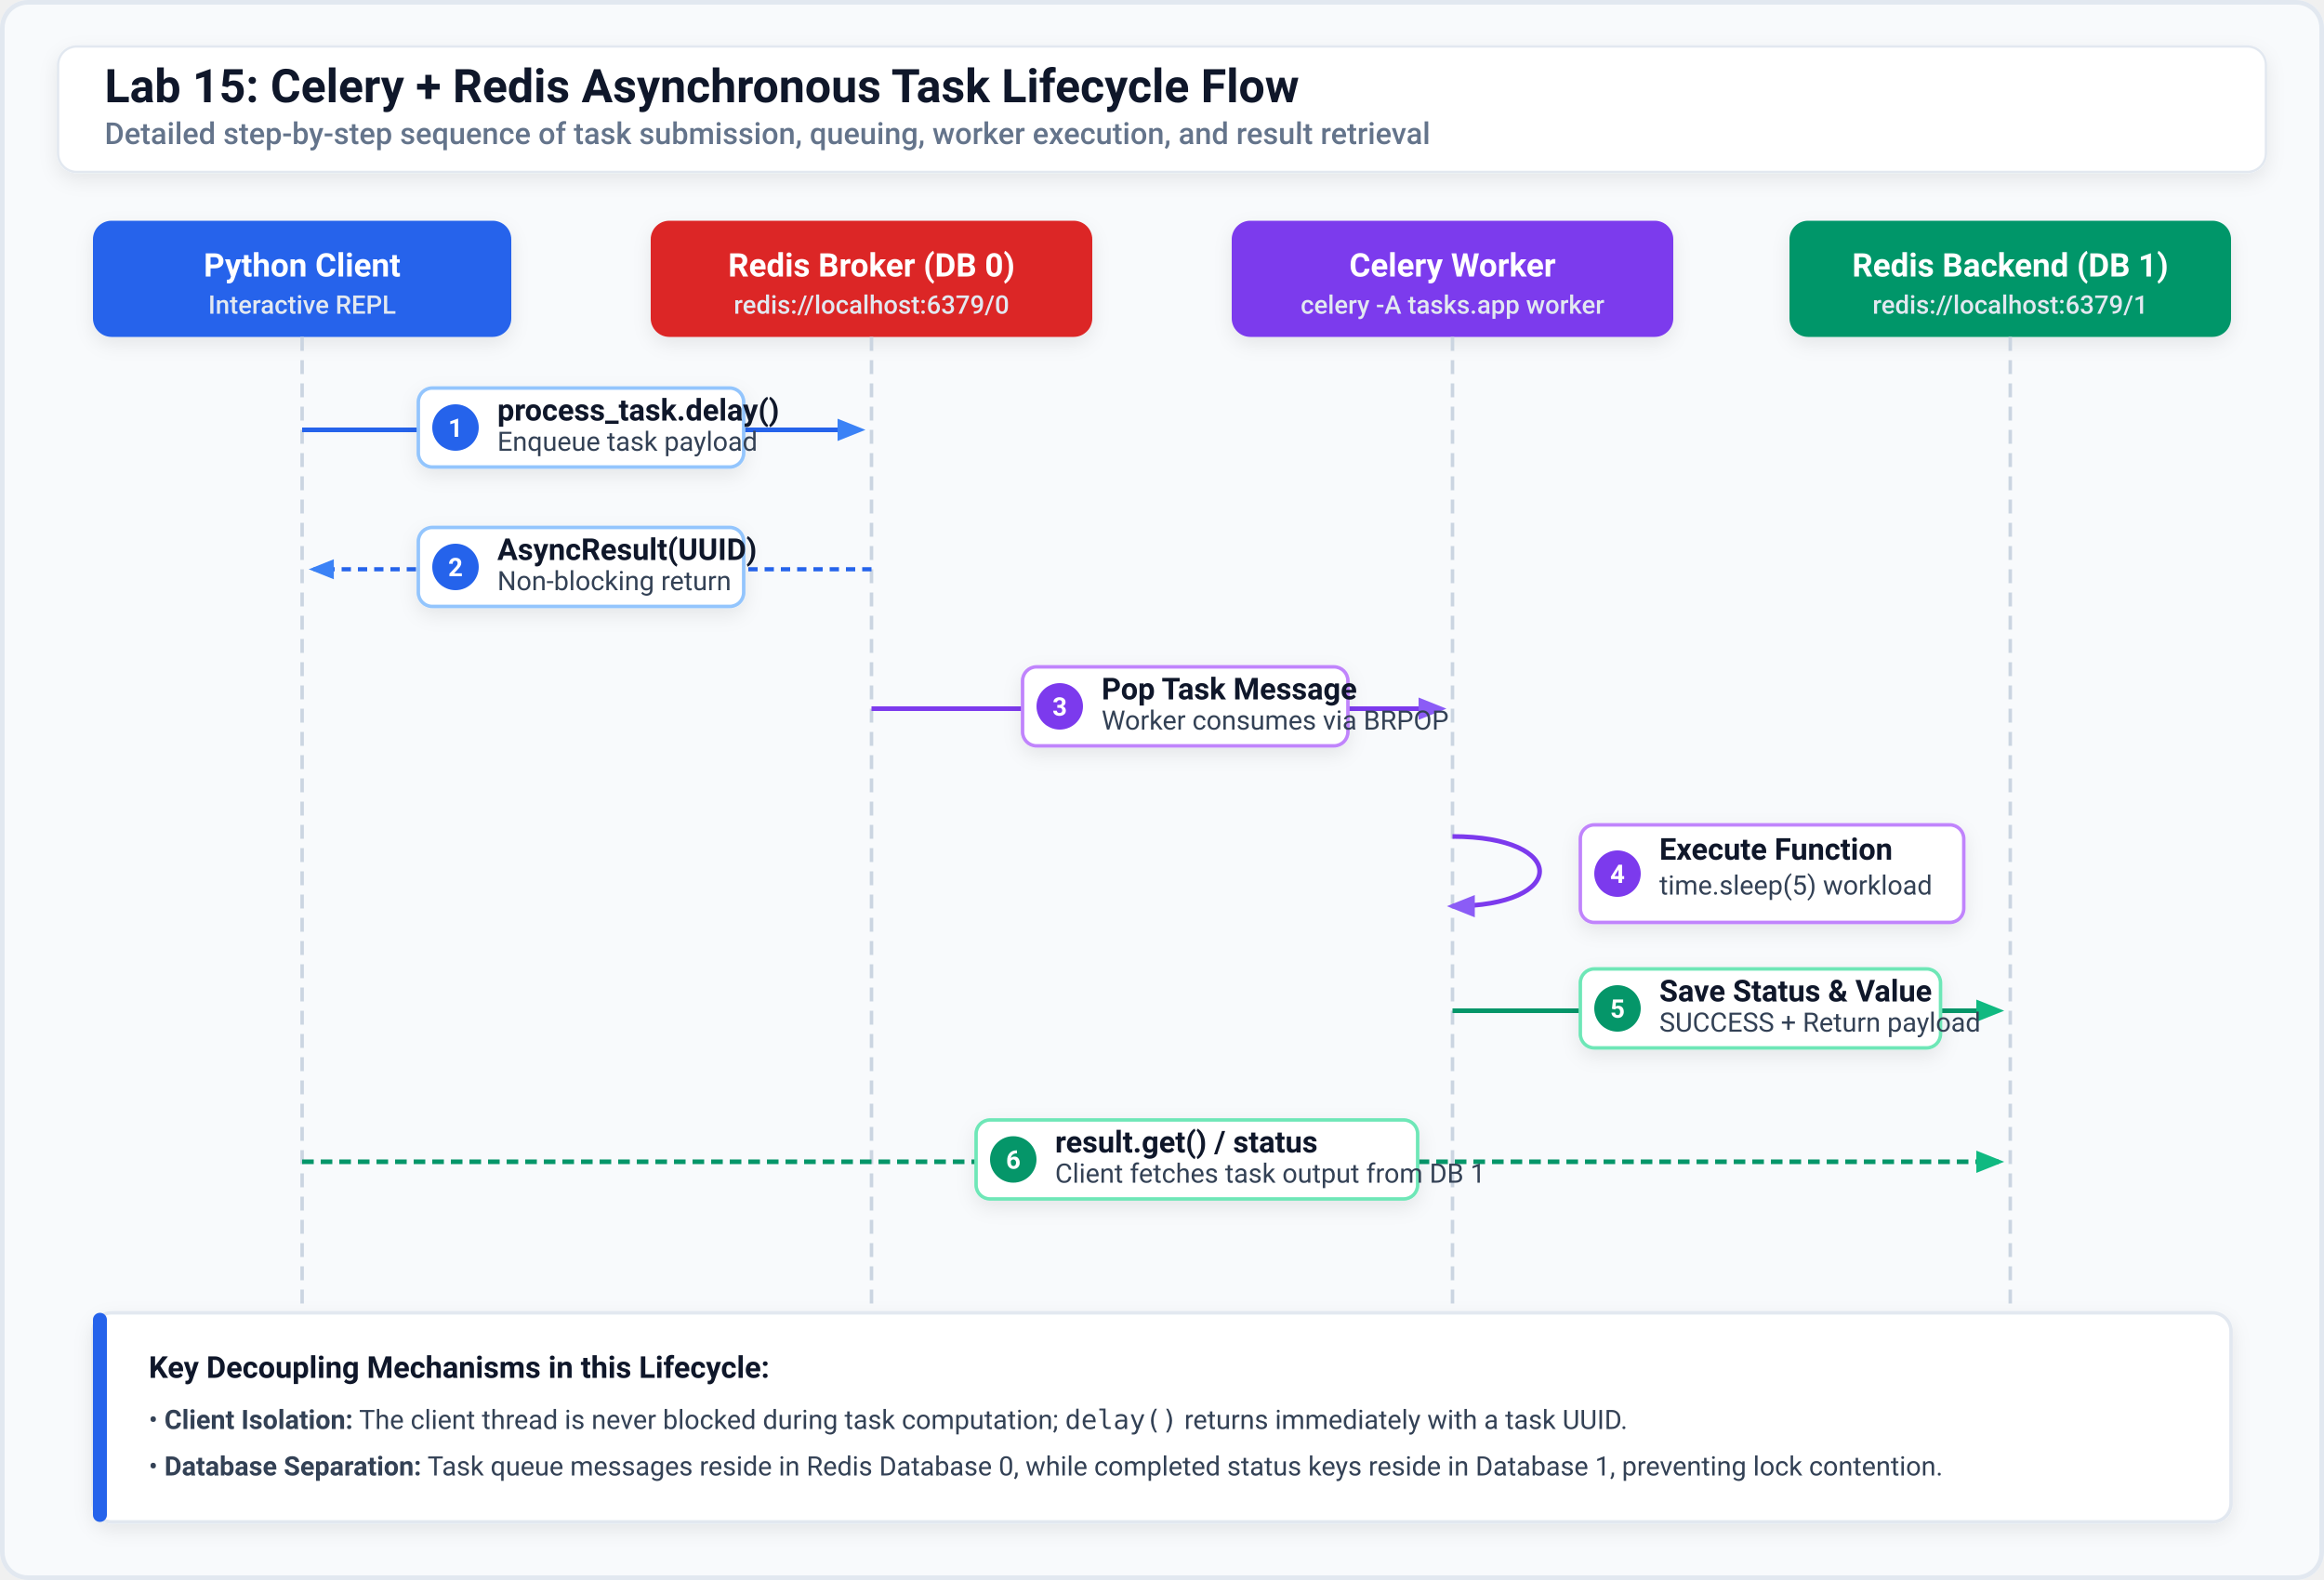
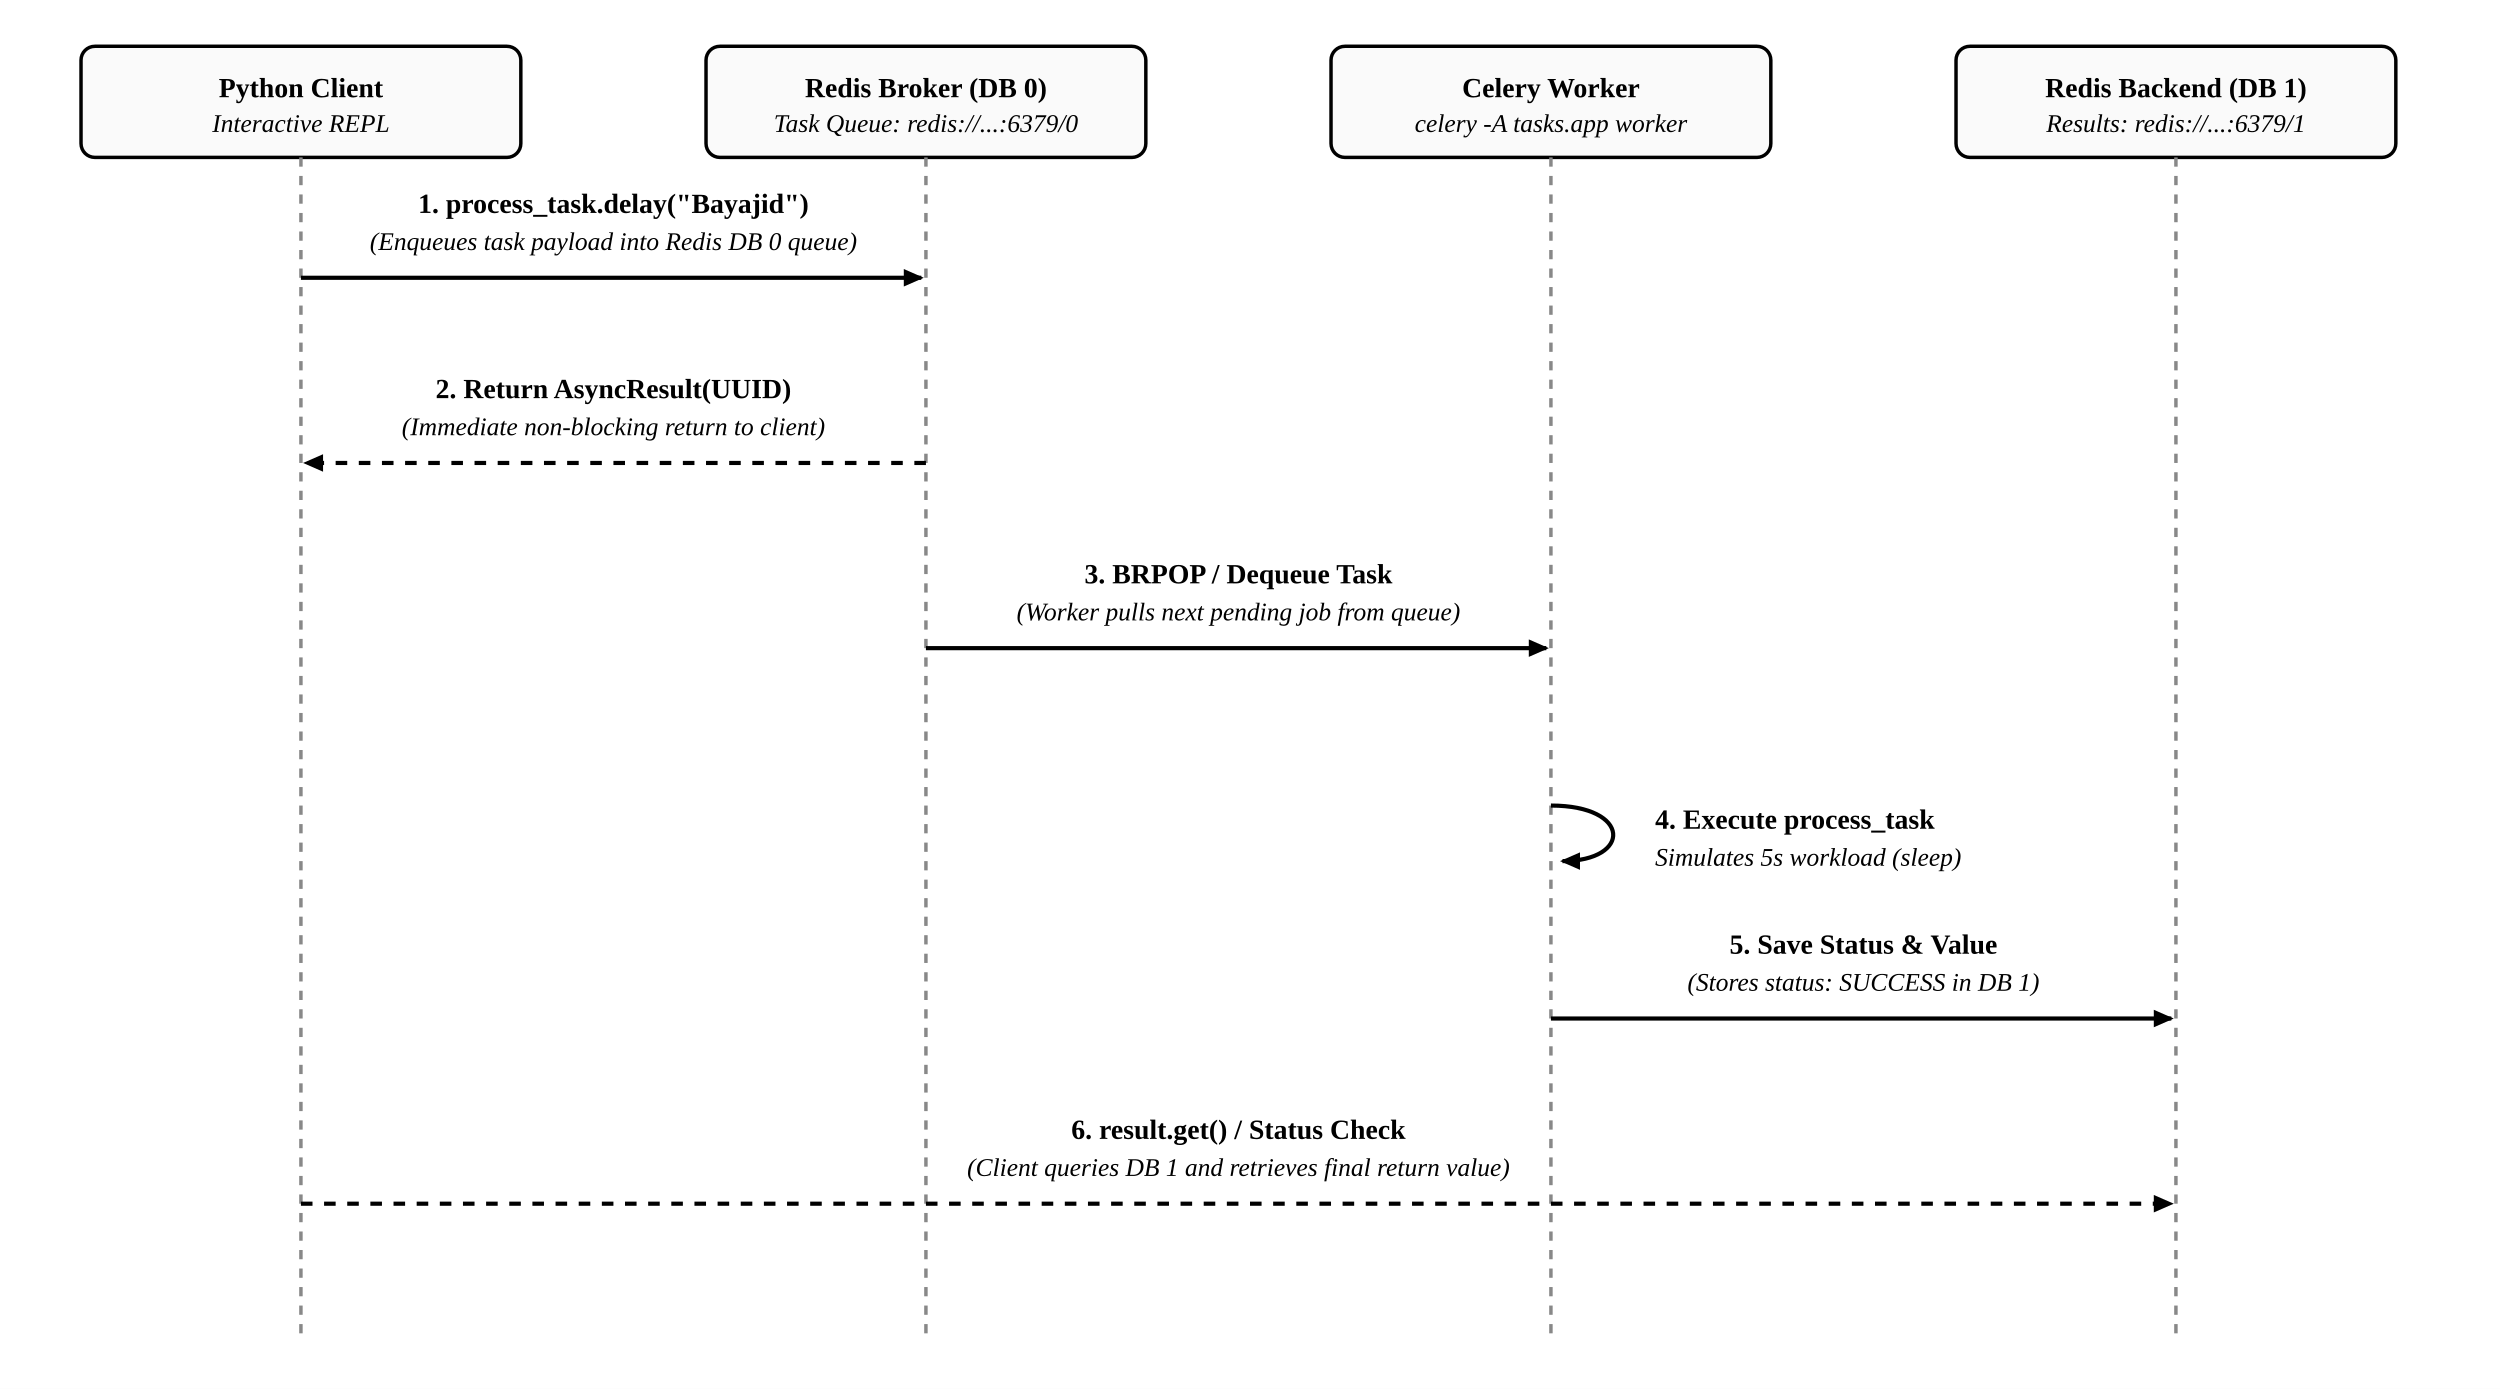
- <svg xmlns="http://www.w3.org/2000/svg" viewBox="0 0 1000 680" width="100%" height="100%">
+ <svg xmlns="http://www.w3.org/2000/svg" viewBox="0 0 1080 600" width="1080" height="600">
  <defs>
    <style>
-       .font-sans { font-family: -apple-system, BlinkMacSystemFont, "Segoe UI", Roboto, Helvetica, Arial, sans-serif; }
-       .title { font-size: 20px; font-weight: 700; fill: #0f172a; }
-       .subtitle { font-size: 13px; font-weight: 500; fill: #64748b; }
-       .actor-title { font-size: 14px; font-weight: 700; fill: #ffffff; }
-       .actor-sub { font-size: 11px; font-weight: 500; fill: #e2e8f0; }
-       .step-num { font-size: 11px; font-weight: 700; fill: #ffffff; }
-       .step-title { font-size: 13px; font-weight: 700; fill: #0f172a; }
-       .step-desc { font-size: 11.5px; font-weight: 400; fill: #334155; }
-       .code-inline { font-family: ui-monospace, SFMono-Regular, Menlo, Monaco, Consolas, monospace; font-size: 11px; fill: #0369a1; background: #e0f2fe; }
-       .lifeline { stroke: #cbd5e1; stroke-width: 1.5; stroke-dasharray: 6 4; }
+       text {
+         font-family: "Times New Roman", Times, "Liberation Serif", serif;
+         fill: #000000;
+       }
+       .title-text {
+         font-size: 15px;
+         font-weight: bold;
+         fill: #000000;
+       }
+       .subtitle-text {
+         font-size: 11px;
+         font-style: italic;
+         fill: #000000;
+       }
+       .section-heading {
+         font-size: 12px;
+         font-weight: bold;
+         fill: #000000;
+       }
+       .code-font {
+         font-family: "Times New Roman", Times, "Liberation Serif", serif;
+         font-size: 11px;
+         fill: #000000;
+       }
+       .body-text {
+         font-size: 11px;
+         fill: #000000;
+       }
+       .arrow-label {
+         font-size: 11px;
+         font-weight: bold;
+         fill: #000000;
+       }
+       .arrow-sub {
+         font-size: 10px;
+         font-style: italic;
+         fill: #000000;
+       }
+       .flow-step-title {
+         font-size: 12px;
+         font-weight: bold;
+         fill: #000000;
+       }
+       .flow-step-sub {
+         font-size: 11px;
+         font-style: italic;
+         fill: #000000;
+       }
    </style>
-     <filter id="shadow" x="-5%" y="-5%" width="110%" height="110%" filterUnits="userSpaceOnUse">
-       <feDropShadow dx="0" dy="3" stdDeviation="4" flood-color="#0f172a" flood-opacity="0.08" />
-     </filter>
-     <marker id="arrow" viewBox="0 0 10 10" refX="8" refY="5" markerWidth="6" markerHeight="6" orient="auto-start-reverse">
-       <path d="M 0 1 L 10 5 L 0 9 z" fill="#3b82f6" />
-     </marker>
-     <marker id="arrow-green" viewBox="0 0 10 10" refX="8" refY="5" markerWidth="6" markerHeight="6" orient="auto-start-reverse">
-       <path d="M 0 1 L 10 5 L 0 9 z" fill="#10b981" />
-     </marker>
-     <marker id="arrow-purple" viewBox="0 0 10 10" refX="8" refY="5" markerWidth="6" markerHeight="6" orient="auto-start-reverse">
-       <path d="M 0 1 L 10 5 L 0 9 z" fill="#8b5cf6" />
-     </marker>
-     <marker id="arrow-amber" viewBox="0 0 10 10" refX="8" refY="5" markerWidth="6" markerHeight="6" orient="auto-start-reverse">
-       <path d="M 0 1 L 10 5 L 0 9 z" fill="#f59e0b" />
+     <marker id="arr-black" viewBox="0 0 10 10" refX="7" refY="5" markerWidth="6" markerHeight="6" orient="auto-start-reverse">
+       <path d="M 0 1.5 L 8 5 L 0 8.5 z" fill="#000000" />
    </marker>
  </defs>
-   <rect width="1000" height="680" fill="#f8fafc" rx="12" />
-   <rect x="1" y="1" width="998" height="678" fill="none" stroke="#e2e8f0" stroke-width="2" rx="11" />
-   <rect x="25" y="20" width="950" height="54" rx="8" fill="#ffffff" stroke="#e2e8f0" stroke-width="1" filter="url(#shadow)" />
-   <text x="45" y="44" class="font-sans title">Lab 15: Celery + Redis Asynchronous Task Lifecycle Flow</text>
-   <text x="45" y="62" class="font-sans subtitle">Detailed step-by-step sequence of task submission, queuing, worker execution, and result retrieval</text>
-   <g transform="translate(40, 95)">
-     <rect width="180" height="50" rx="8" fill="#2563eb" filter="url(#shadow)" />
-     <text x="90" y="24" text-anchor="middle" class="font-sans actor-title">Python Client</text>
-     <text x="90" y="40" text-anchor="middle" class="font-sans actor-sub">Interactive REPL</text>
-     <line x1="90" y1="50" x2="90" y2="540" class="lifeline" />
-   </g>
-   <g transform="translate(280, 95)">
-     <rect width="190" height="50" rx="8" fill="#dc2626" filter="url(#shadow)" />
-     <text x="95" y="24" text-anchor="middle" class="font-sans actor-title">Redis Broker (DB 0)</text>
-     <text x="95" y="40" text-anchor="middle" class="font-sans actor-sub">redis://localhost:6379/0</text>
-     <line x1="95" y1="50" x2="95" y2="540" class="lifeline" />
-   </g>
-   <g transform="translate(530, 95)">
-     <rect width="190" height="50" rx="8" fill="#7c3aed" filter="url(#shadow)" />
-     <text x="95" y="24" text-anchor="middle" class="font-sans actor-title">Celery Worker</text>
-     <text x="95" y="40" text-anchor="middle" class="font-sans actor-sub">celery -A tasks.app worker</text>
-     <line x1="95" y1="50" x2="95" y2="540" class="lifeline" />
-   </g>
-   <g transform="translate(770, 95)">
-     <rect width="190" height="50" rx="8" fill="#059669" filter="url(#shadow)" />
-     <text x="95" y="24" text-anchor="middle" class="font-sans actor-title">Redis Backend (DB 1)</text>
-     <text x="95" y="40" text-anchor="middle" class="font-sans actor-sub">redis://localhost:6379/1</text>
-     <line x1="95" y1="50" x2="95" y2="540" class="lifeline" />
-   </g>
-   <g transform="translate(0, 165)">
-     <line x1="130" y1="20" x2="370" y2="20" stroke="#2563eb" stroke-width="2" marker-end="url(#arrow)" />
-     <rect x="180" y="2" width="140" height="34" rx="6" fill="#ffffff" stroke="#93c5fd" stroke-width="1.5" filter="url(#shadow)" />
-     <circle cx="196" cy="19" r="10" fill="#2563eb" />
-     <text x="196" y="23" text-anchor="middle" class="font-sans step-num">1</text>
-     <text x="214" y="16" class="font-sans step-title" fill="#1e40af">process_task.delay()</text>
-     <text x="214" y="29" class="font-sans step-desc">Enqueue task payload</text>
-   </g>
-   <g transform="translate(0, 225)">
-     <line x1="375" y1="20" x2="135" y2="20" stroke="#2563eb" stroke-width="1.8" stroke-dasharray="4 3" marker-end="url(#arrow)" />
-     <rect x="180" y="2" width="140" height="34" rx="6" fill="#ffffff" stroke="#93c5fd" stroke-width="1.5" filter="url(#shadow)" />
-     <circle cx="196" cy="19" r="10" fill="#2563eb" />
-     <text x="196" y="23" text-anchor="middle" class="font-sans step-num">2</text>
-     <text x="214" y="16" class="font-sans step-title" fill="#1e40af">AsyncResult(UUID)</text>
-     <text x="214" y="29" class="font-sans step-desc">Non-blocking return</text>
-   </g>
-   <g transform="translate(0, 285)">
-     <line x1="375" y1="20" x2="620" y2="20" stroke="#7c3aed" stroke-width="2" marker-end="url(#arrow-purple)" />
-     <rect x="440" y="2" width="140" height="34" rx="6" fill="#ffffff" stroke="#c084fc" stroke-width="1.5" filter="url(#shadow)" />
-     <circle cx="456" cy="19" r="10" fill="#7c3aed" />
-     <text x="456" y="23" text-anchor="middle" class="font-sans step-num">3</text>
-     <text x="474" y="16" class="font-sans step-title" fill="#581c87">Pop Task Message</text>
-     <text x="474" y="29" class="font-sans step-desc">Worker consumes via BRPOP</text>
-   </g>
-   <g transform="translate(0, 345)">
-     <path d="M 625 15 C 675 15, 675 45, 625 45" fill="none" stroke="#7c3aed" stroke-width="2" marker-end="url(#arrow-purple)" />
-     <rect x="680" y="10" width="165" height="42" rx="6" fill="#ffffff" stroke="#c084fc" stroke-width="1.5" filter="url(#shadow)" />
-     <circle cx="696" cy="31" r="10" fill="#7c3aed" />
-     <text x="696" y="35" text-anchor="middle" class="font-sans step-num">4</text>
-     <text x="714" y="25" class="font-sans step-title" fill="#581c87">Execute Function</text>
-     <text x="714" y="40" class="font-sans step-desc">time.sleep(5) workload</text>
-   </g>
-   <g transform="translate(0, 415)">
-     <line x1="625" y1="20" x2="860" y2="20" stroke="#059669" stroke-width="2" marker-end="url(#arrow-green)" />
-     <rect x="680" y="2" width="155" height="34" rx="6" fill="#ffffff" stroke="#6ee7b7" stroke-width="1.5" filter="url(#shadow)" />
-     <circle cx="696" cy="19" r="10" fill="#059669" />
-     <text x="696" y="23" text-anchor="middle" class="font-sans step-num">5</text>
-     <text x="714" y="16" class="font-sans step-title" fill="#065f46">Save Status &amp; Value</text>
-     <text x="714" y="29" class="font-sans step-desc">SUCCESS + Return payload</text>
-   </g>
-   <g transform="translate(0, 480)">
-     <line x1="130" y1="20" x2="860" y2="20" stroke="#059669" stroke-width="2" stroke-dasharray="5 3" marker-end="url(#arrow-green)" />
-     <rect x="420" y="2" width="190" height="34" rx="6" fill="#ffffff" stroke="#6ee7b7" stroke-width="1.5" filter="url(#shadow)" />
-     <circle cx="436" cy="19" r="10" fill="#059669" />
-     <text x="436" y="23" text-anchor="middle" class="font-sans step-num">6</text>
-     <text x="454" y="16" class="font-sans step-title" fill="#065f46">result.get() / status</text>
-     <text x="454" y="29" class="font-sans step-desc">Client fetches task output from DB 1</text>
-   </g>
-   <g transform="translate(40, 565)">
-     <rect width="920" height="90" rx="8" fill="#ffffff" stroke="#e2e8f0" stroke-width="1.5" filter="url(#shadow)" />
-     <rect width="6" height="90" rx="3" fill="#2563eb" />
-     <text x="24" y="28" class="font-sans step-title">Key Decoupling Mechanisms in this Lifecycle:</text>
-     <text x="24" y="50" class="font-sans step-desc">• <tspan font-weight="600">Client Isolation:</tspan> The client thread is never blocked during task computation; <tspan font-family="monospace">delay()</tspan> returns immediately with a task UUID.</text>
-     <text x="24" y="70" class="font-sans step-desc">• <tspan font-weight="600">Database Separation:</tspan> Task queue messages reside in Redis Database 0, while completed status keys reside in Database 1, preventing lock contention.</text>
-   </g>
+   <rect width="100%" height="100%" fill="#ffffff" />
+   <rect x="35" y="20" width="190" height="48" rx="6" fill="#fafafa" stroke="#000000" stroke-width="1.5" />
+   <text x="130" y="42" text-anchor="middle" class="section-heading">Python Client</text>
+   <text x="130" y="57" text-anchor="middle" class="subtitle-text">Interactive REPL</text>
+   <line x1="130" y1="68" x2="130" y2="580" stroke="#888888" stroke-width="1.5" stroke-dasharray="4,4" />
+   <rect x="305" y="20" width="190" height="48" rx="6" fill="#fafafa" stroke="#000000" stroke-width="1.5" />
+   <text x="400" y="42" text-anchor="middle" class="section-heading">Redis Broker (DB 0)</text>
+   <text x="400" y="57" text-anchor="middle" class="subtitle-text">Task Queue: redis://...:6379/0</text>
+   <line x1="400" y1="68" x2="400" y2="580" stroke="#888888" stroke-width="1.5" stroke-dasharray="4,4" />
+   <rect x="575" y="20" width="190" height="48" rx="6" fill="#fafafa" stroke="#000000" stroke-width="1.5" />
+   <text x="670" y="42" text-anchor="middle" class="section-heading">Celery Worker</text>
+   <text x="670" y="57" text-anchor="middle" class="subtitle-text">celery -A tasks.app worker</text>
+   <line x1="670" y1="68" x2="670" y2="580" stroke="#888888" stroke-width="1.5" stroke-dasharray="4,4" />
+   <rect x="845" y="20" width="190" height="48" rx="6" fill="#fafafa" stroke="#000000" stroke-width="1.5" />
+   <text x="940" y="42" text-anchor="middle" class="section-heading">Redis Backend (DB 1)</text>
+   <text x="940" y="57" text-anchor="middle" class="subtitle-text">Results: redis://...:6379/1</text>
+   <line x1="940" y1="68" x2="940" y2="580" stroke="#888888" stroke-width="1.5" stroke-dasharray="4,4" />
+   <line x1="130" y1="120" x2="398" y2="120" stroke="#000000" stroke-width="1.8" marker-end="url(#arr-black)" />
+   <text x="265" y="92" text-anchor="middle" class="flow-step-title">1. process_task.delay("Bayajid")</text>
+   <text x="265" y="108" text-anchor="middle" class="flow-step-sub">(Enqueues task payload into Redis DB 0 queue)</text>
+   <line x1="400" y1="200" x2="132" y2="200" stroke="#000000" stroke-width="1.8" stroke-dasharray="5,5" marker-end="url(#arr-black)" />
+   <text x="265" y="172" text-anchor="middle" class="flow-step-title">2. Return AsyncResult(UUID)</text>
+   <text x="265" y="188" text-anchor="middle" class="flow-step-sub">(Immediate non-blocking return to client)</text>
+   <line x1="400" y1="280" x2="668" y2="280" stroke="#000000" stroke-width="1.8" marker-end="url(#arr-black)" />
+   <text x="535" y="252" text-anchor="middle" class="flow-step-title">3. BRPOP / Dequeue Task</text>
+   <text x="535" y="268" text-anchor="middle" class="flow-step-sub">(Worker pulls next pending job from queue)</text>
+   <path d="M 670 348 C 705 348, 705 372, 675 372" fill="none" stroke="#000000" stroke-width="1.8" marker-end="url(#arr-black)" />
+   <text x="715" y="358" text-anchor="start" class="flow-step-title">4. Execute process_task</text>
+   <text x="715" y="374" text-anchor="start" class="flow-step-sub">Simulates 5s workload (sleep)</text>
+   <line x1="670" y1="440" x2="938" y2="440" stroke="#000000" stroke-width="1.8" marker-end="url(#arr-black)" />
+   <text x="805" y="412" text-anchor="middle" class="flow-step-title">5. Save Status &amp; Value</text>
+   <text x="805" y="428" text-anchor="middle" class="flow-step-sub">(Stores status: SUCCESS in DB 1)</text>
+   <line x1="130" y1="520" x2="938" y2="520" stroke="#000000" stroke-width="1.8" stroke-dasharray="5,5" marker-end="url(#arr-black)" />
+   <text x="535" y="492" text-anchor="middle" class="flow-step-title">6. result.get() / Status Check</text>
+   <text x="535" y="508" text-anchor="middle" class="flow-step-sub">(Client queries DB 1 and retrieves final return value)</text>
</svg>
